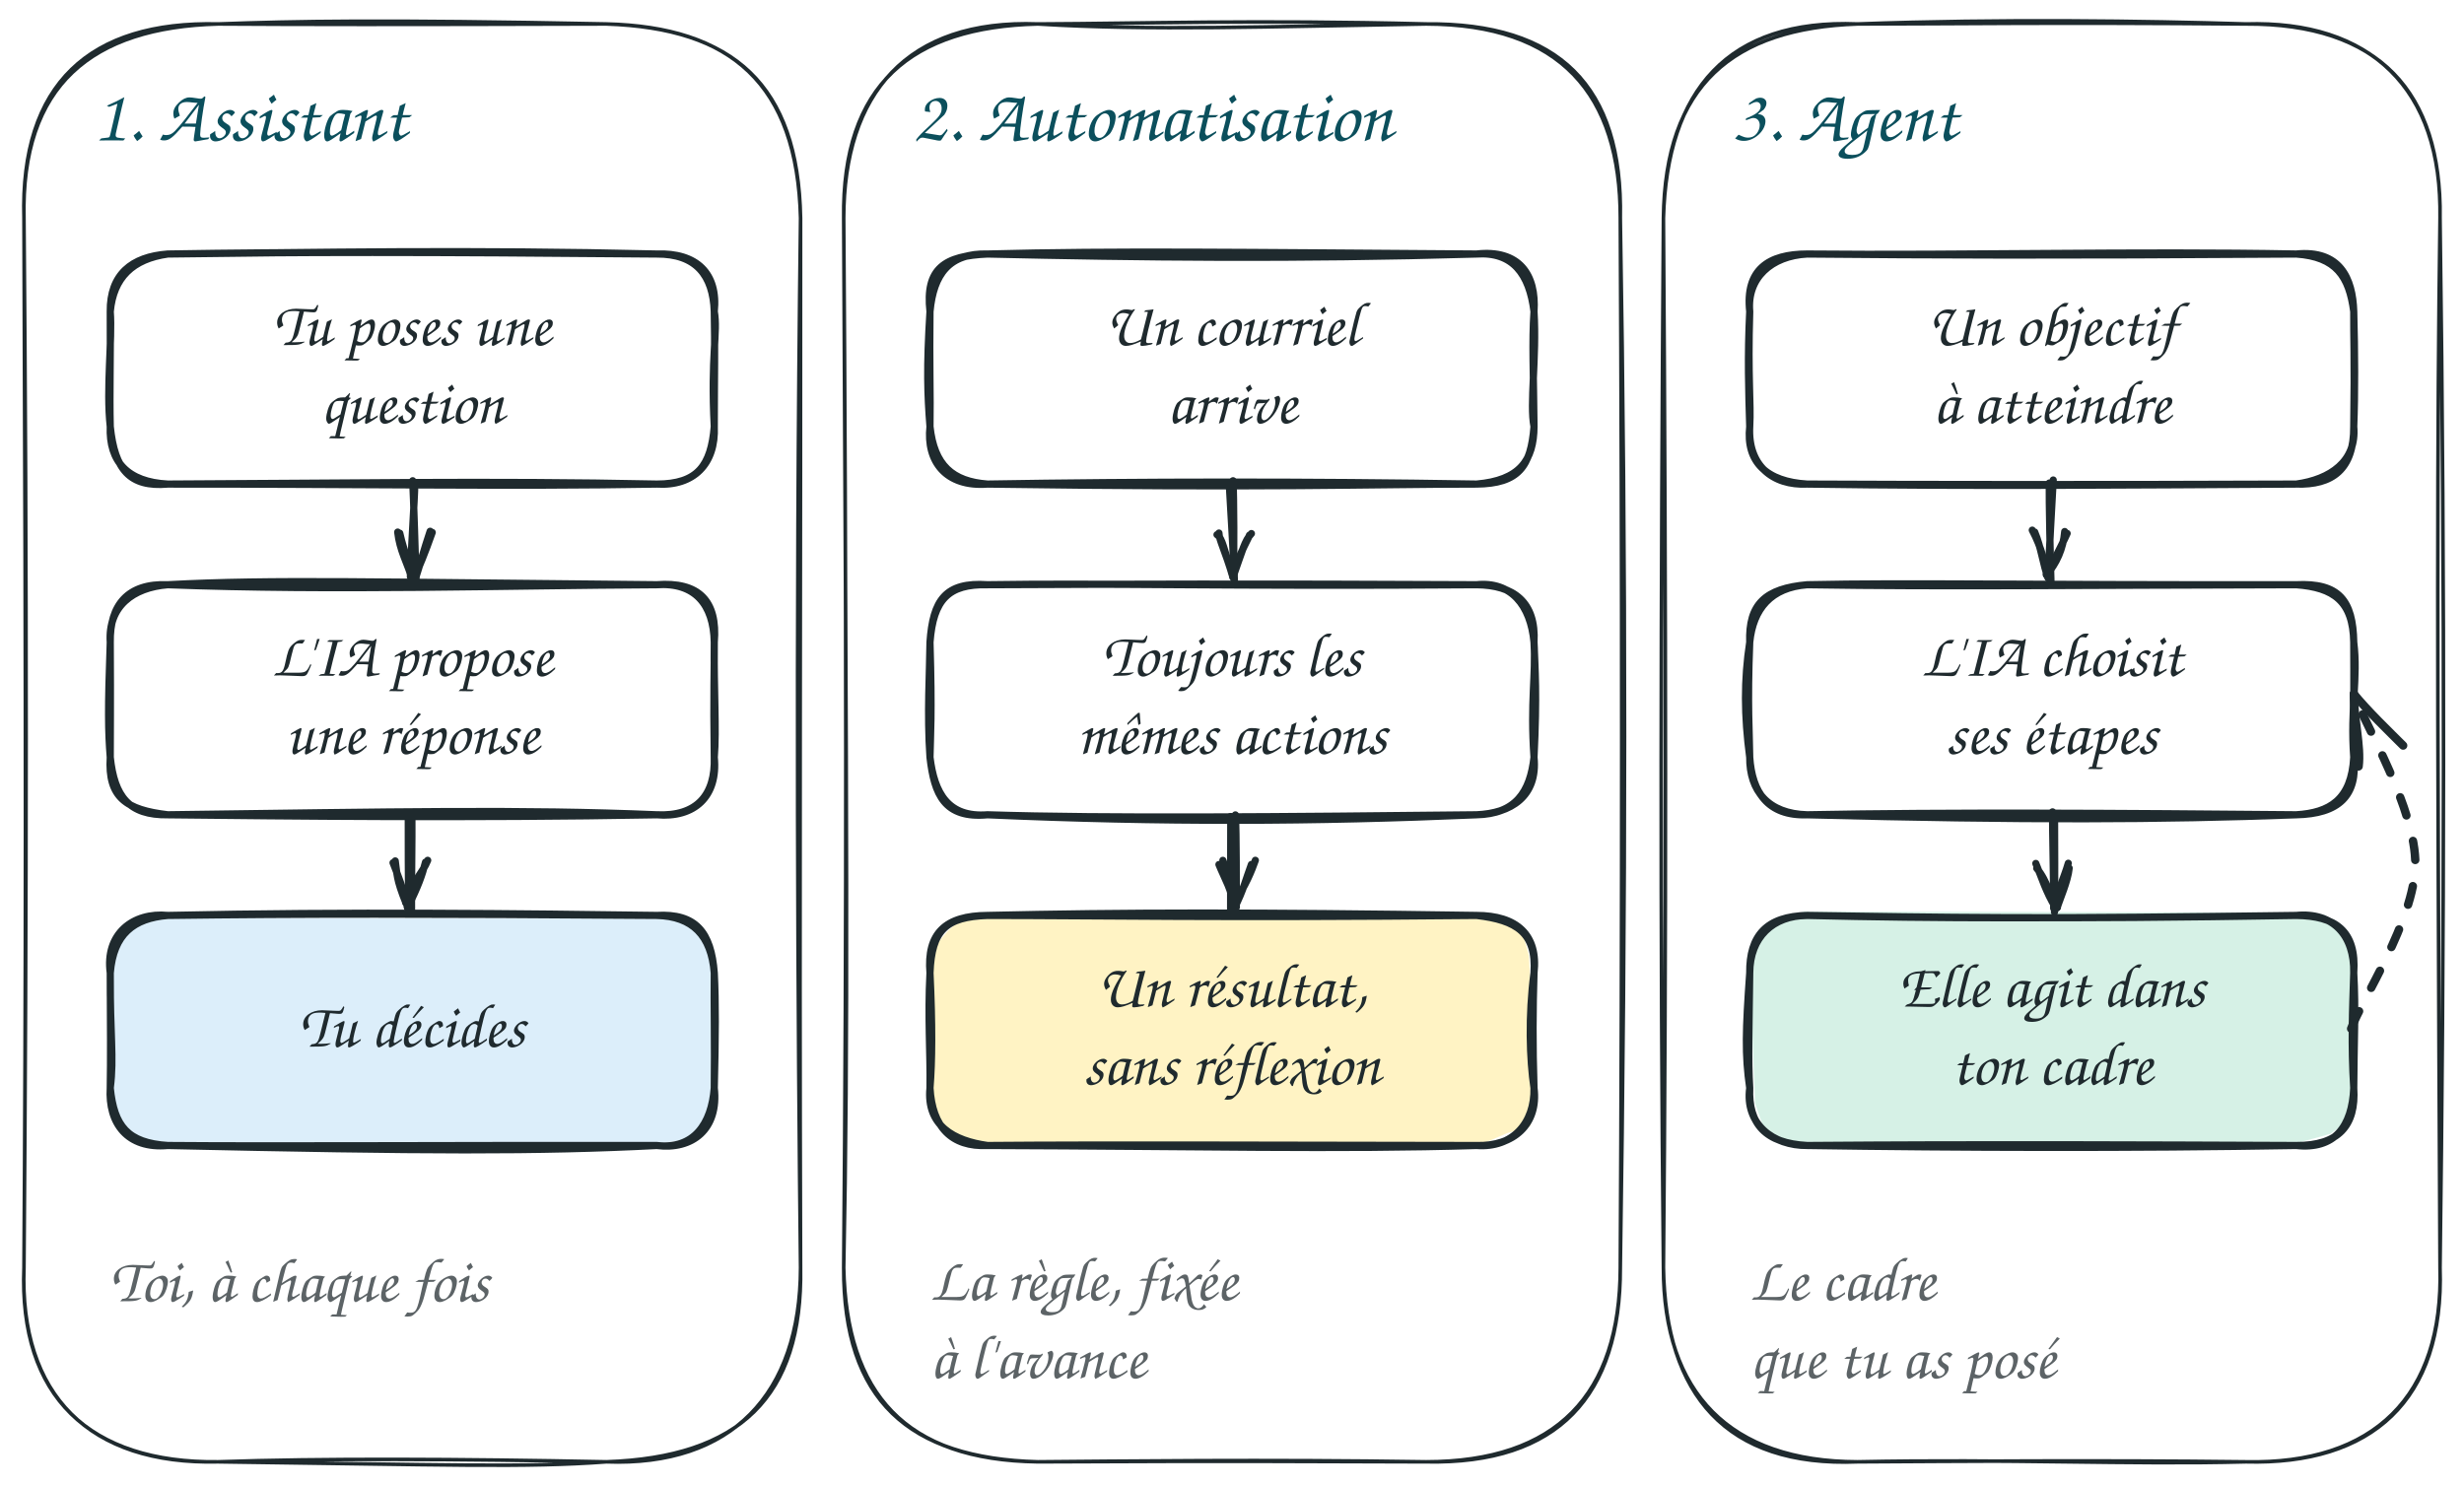
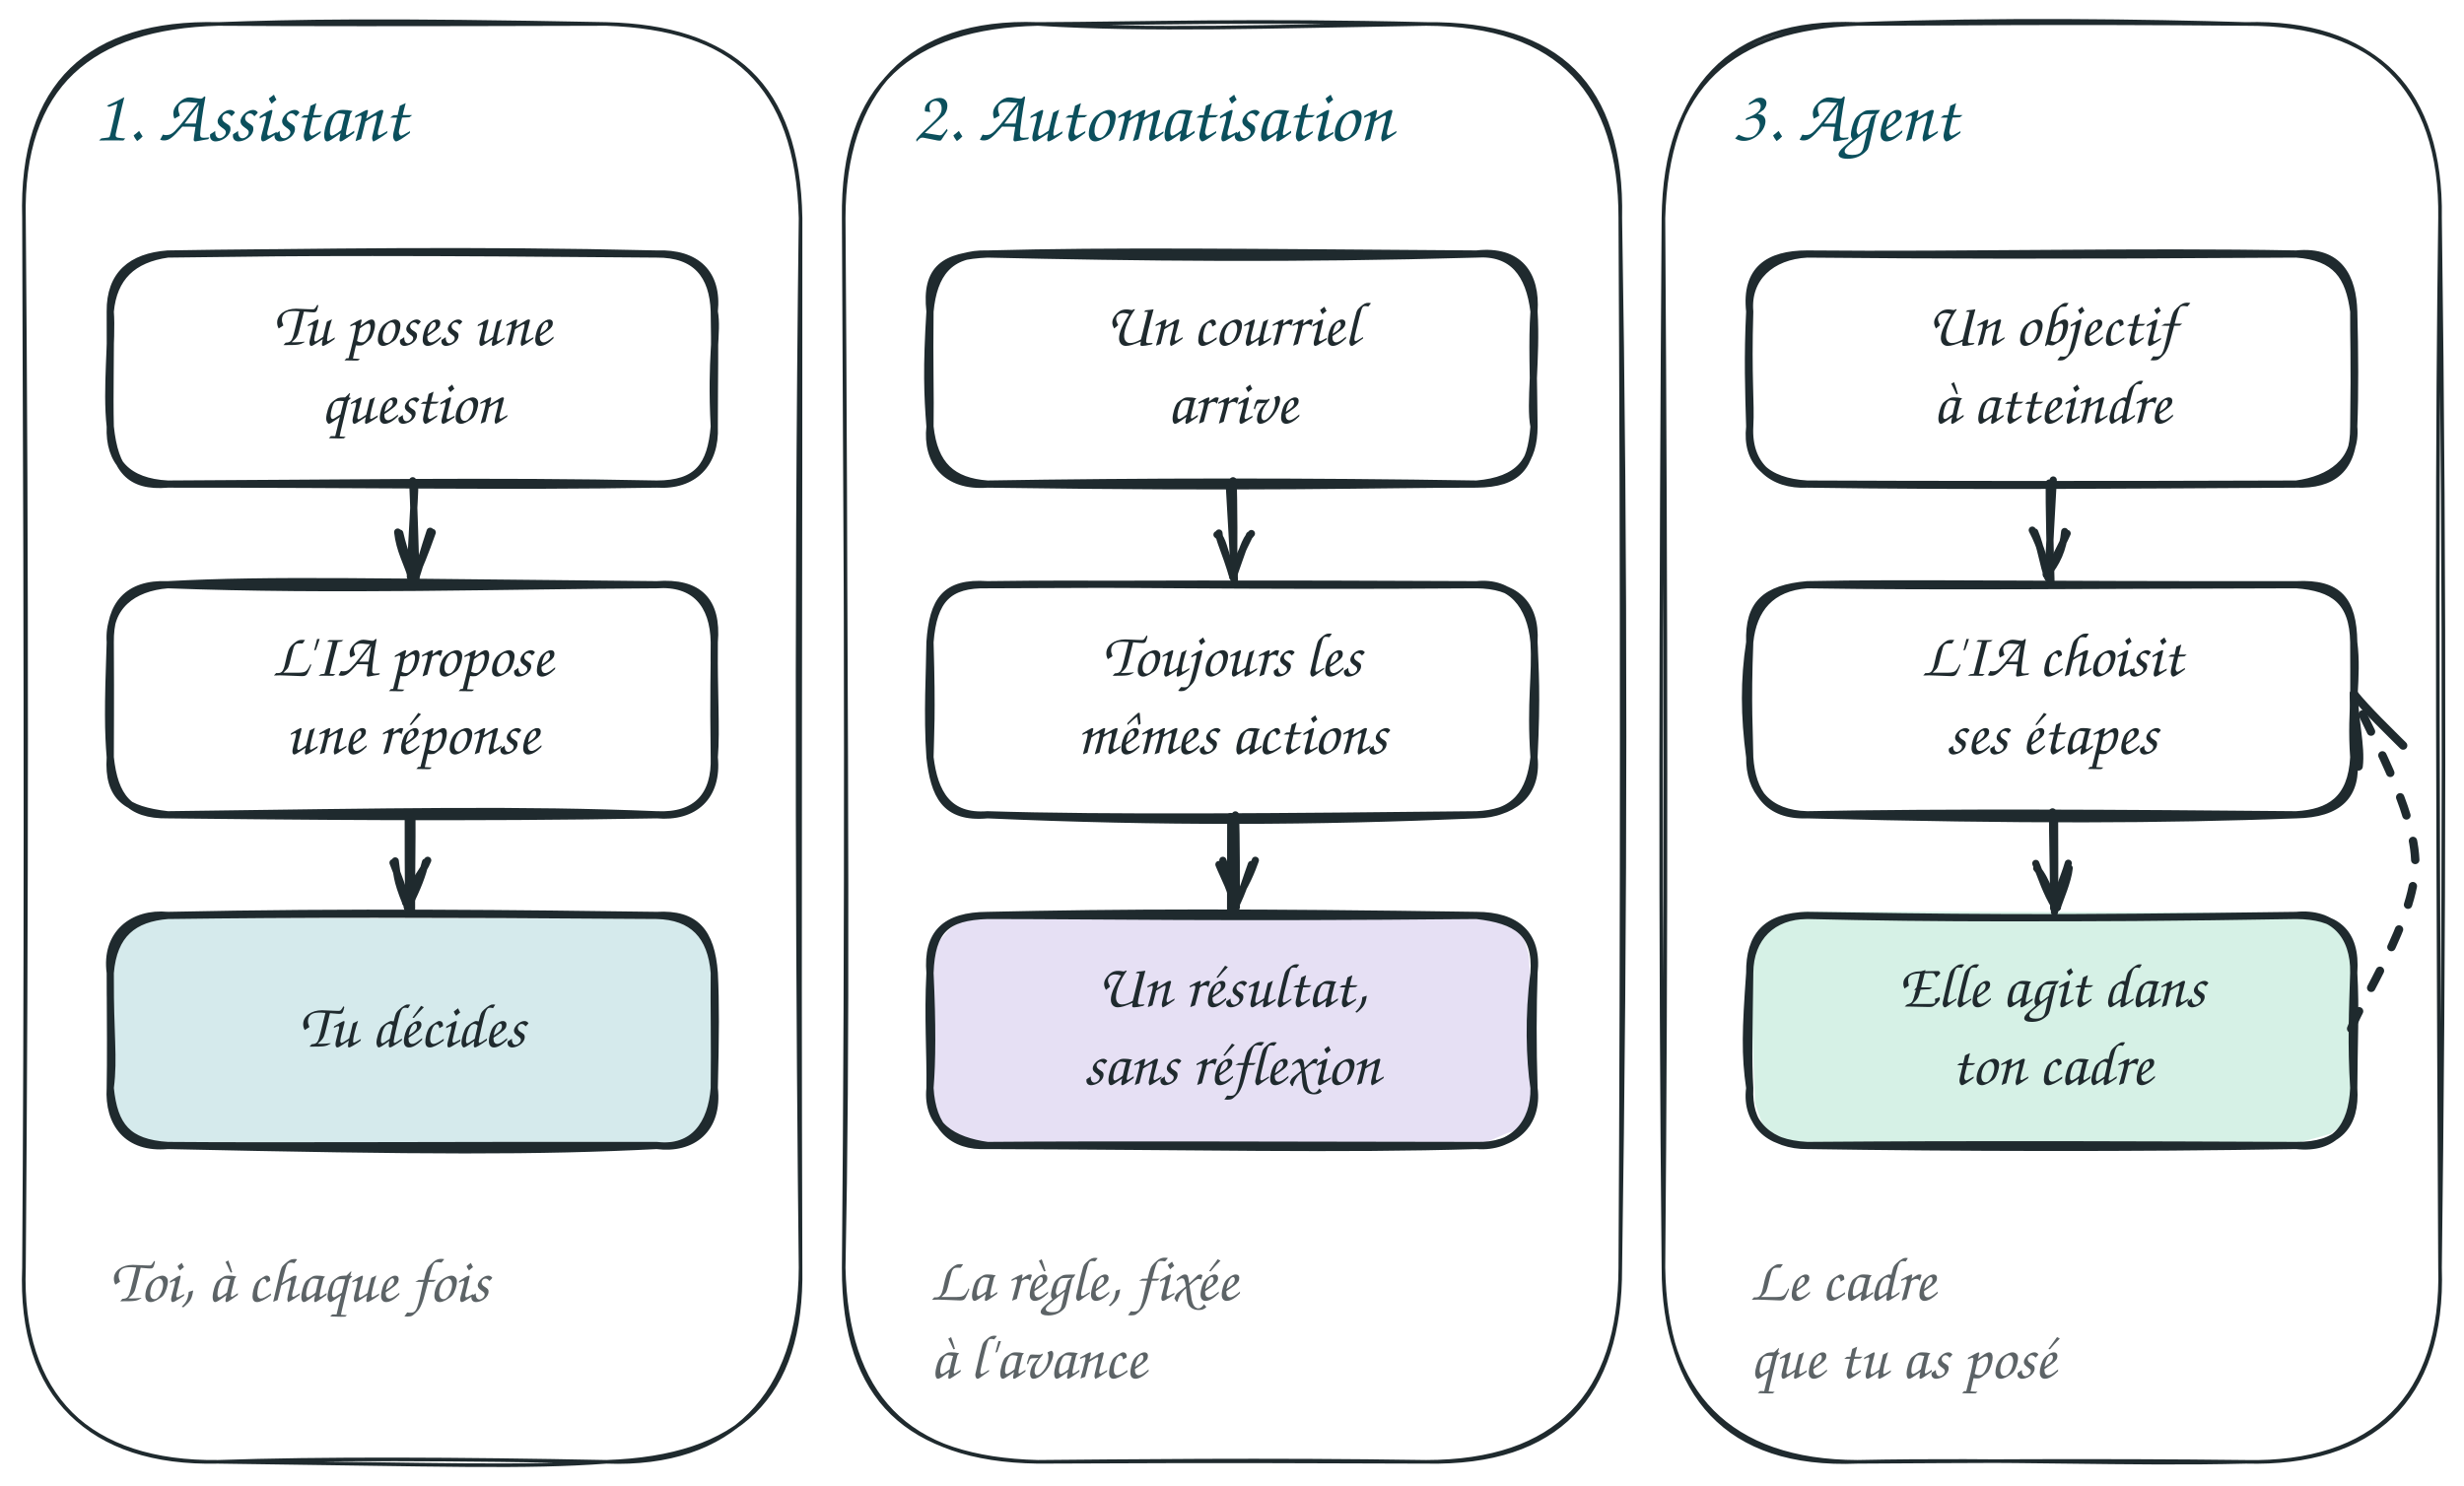
<svg xmlns="http://www.w3.org/2000/svg" version="1.1" viewBox="0 0 1028 620" width="1028" height="620">
  <defs>
    
  </defs>
  <g stroke-linecap="round" transform="translate(10 10) rotate(0 162 300)">
    <path d="M81 0 M81 0 C112.94 -1.16, 148.44 -1.89, 243 0 M81 0 C116.61 0.22, 153.68 0.26, 243 0 M243 0 C295.71 1.75, 323 25.01, 324 81 M243 0 C294.76 1.27, 322.62 24.84, 324 81 M324 81 C321.81 253.28, 322.94 425.97, 324 519 M324 81 C324.12 220.61, 323.45 359.62, 324 519 M324 519 C324.97 573.14, 298.41 598.11, 243 600 M324 519 C323.88 571.93, 295.17 601.96, 243 600 M243 600 C209.63 602.5, 175.37 601.19, 81 600 M243 600 C182.21 598.79, 123.44 598.51, 81 600 M81 600 C27.31 601.3, -1.9 572.19, 0 519 M81 600 C27.44 600.66, -2.17 572.87, 0 519 M0 519 C0.78 405.71, 0.87 290.55, 0 81 M0 519 C1.16 371.24, 1.24 224.2, 0 81 M0 81 C-1.28 25.45, 28.26 1.41, 81 0 M0 81 C-1.62 24.84, 27.53 -1.27, 81 0" stroke="#1F2A2E" stroke-width="1.5" fill="none" />
  </g>
  <g transform="translate(38.8 31.6) rotate(0 104.16 19.375)">
    <text x="0" y="27" font-family="SF Hand, cursive" font-size="31px" fill="#0B4F5C" text-anchor="start" style="white-space: pre;" direction="ltr">1. Assistant</text>
  </g>
  <g stroke-linecap="round" transform="translate(46 106) rotate(0 126 48)">
    <path d="M24 0 M24 0 C86.2 -0.68, 149.94 -1.85, 228 0 M24 0 C76.96 -0.89, 130.84 -0.86, 228 0 M228 0 C244.66 -0.64, 253.65 8.17, 252 24 M228 0 C244.36 -0.12, 251.52 8.86, 252 24 M252 24 C253.56 32.57, 250.46 42.66, 252 72 M252 24 C252.33 38.27, 252.02 50.49, 252 72 M252 72 C250.63 88.25, 245.12 96, 228 96 M252 72 C252.7 87.64, 243.3 96.97, 228 96 M228 96 C158.92 94.54, 92.46 95.74, 24 96 M228 96 C165.86 97.07, 105.7 95.95, 24 96 M24 96 C7.21 95.14, -0.57 86.6, 0 72 M24 96 C8.02 97.38, 1.9 90, 0 72 M0 72 C-1.77 56.08, 0.9 35.86, 0 24 M0 72 C-0.34 57.78, 0.17 44.08, 0 24 M0 24 C-0.14 8.54, 8.8 1.13, 24 0 M0 24 C1.35 9.78, 9.33 2.09, 24 0" stroke="#1F2A2E" stroke-width="3" fill="none" />
  </g>
  <g transform="translate(84.64 121.5) rotate(0 87.36 32.5)">
    <text x="87.36" y="22.5" font-family="SF Hand, cursive" font-size="26px" fill="#1F2A2E" text-anchor="middle" style="white-space: pre;" direction="ltr">Tu poses une</text>
    <text x="87.36" y="55" font-family="SF Hand, cursive" font-size="26px" fill="#1F2A2E" text-anchor="middle" style="white-space: pre;" direction="ltr">question</text>
  </g>
  <g stroke-linecap="round" transform="translate(46 244) rotate(0 126 48)">
    <path d="M24 0 M24 0 C93.61 2.64, 165.31 0.27, 228 0 M24 0 C67.5 -2.32, 111.41 -1.02, 228 0 M228 0 C245.45 -1.35, 253.47 6.64, 252 24 M228 0 C243.72 -1.1, 251.73 8.02, 252 24 M252 24 C251.75 42.97, 252.95 60.94, 252 72 M252 24 C252.1 34.66, 251.59 45.17, 252 72 M252 72 C253.62 88.39, 243.68 97.4, 228 96 M252 72 C252.52 87.61, 244.84 96.81, 228 96 M228 96 C171.43 93.66, 119.89 94.74, 24 96 M228 96 C150.09 97.42, 73.42 96.52, 24 96 M24 96 C7.74 96.25, 1.75 88.38, 0 72 M24 96 C6.7 93.95, -1.06 88.91, 0 72 M0 72 C-0.86 61.39, -1 51.58, 0 24 M0 72 C-0.02 62.43, 0.17 51.61, 0 24 M0 24 C-0.97 9.11, 9.39 1.15, 24 0 M0 24 C-0.21 8.43, 7.28 -0.69, 24 0" stroke="#1F2A2E" stroke-width="3" fill="none" />
  </g>
  <g transform="translate(84.64 259.5) rotate(0 87.36 32.5)">
    <text x="87.36" y="22.5" font-family="SF Hand, cursive" font-size="26px" fill="#1F2A2E" text-anchor="middle" style="white-space: pre;" direction="ltr">L'IA propose</text>
    <text x="87.36" y="55" font-family="SF Hand, cursive" font-size="26px" fill="#1F2A2E" text-anchor="middle" style="white-space: pre;" direction="ltr">une réponse</text>
  </g>
  <g stroke-linecap="round">
    <g transform="translate(172 202) rotate(0 0 19.8)">
      <path d="M1.07 -0.22 C1.01 6.1, -0.77 32.13, -0.78 38.69 M0.18 -1.39 C0.53 5, 1.42 32.82, 1.52 39.75" stroke="#1F2A2E" stroke-width="3" fill="none" />
    </g>
    <g transform="translate(172 202) rotate(0 0 19.8)">
      <path d="M-6.08 20.03 C-5.17 27.83, -2.48 31.78, 0.68 41.51 M-5.21 20.5 C-3.27 29.13, -0.49 34.43, 0.58 39.71" stroke="#1F2A2E" stroke-width="3" fill="none" />
    </g>
    <g transform="translate(172 202) rotate(0 0 19.8)">
      <path d="M7.46 19.69 C4.76 27.71, 3.84 31.74, 0.68 41.51 M8.33 20.17 C5.2 29.05, 2.91 34.47, 0.58 39.71" stroke="#1F2A2E" stroke-width="3" fill="none" />
    </g>
  </g>
  <g stroke-linecap="round" transform="translate(46 382) rotate(0 126 48)">
-     <path d="M24.28 1.01 L226.03 1.36 L238.69 1.3 L245.28 4.09 L251.54 16.51 L251.2 71.72 L249.6 80.54 L247.46 88 L241.83 93.34 L227.04 95.37 L23.49 94.58 L13.99 93.69 L7.04 89.22 L0.05 77.15 L-0.87 19.79 L6.9 6.25 L14.83 0.62 L24.27 -1.57" stroke="none" stroke-width="0" fill="#DCEEFA" />
+     <path d="M24.28 1.01 L226.03 1.36 L238.69 1.3 L245.28 4.09 L251.54 16.51 L251.2 71.72 L249.6 80.54 L247.46 88 L241.83 93.34 L227.04 95.37 L23.49 94.58 L13.99 93.69 L7.04 89.22 L0.05 77.15 L-0.87 19.79 L6.9 6.25 L14.83 0.62 L24.27 -1.57" stroke="none" stroke-width="0" fill="#D5EAEC" />
    <path d="M24 0 M24 0 C78.25 -0.7, 132.78 -0.7, 228 0 M24 0 C99.03 -1.64, 173.48 -0.75, 228 0 M228 0 C242.92 0.34, 250.78 8.39, 252 24 M228 0 C244.18 -0.92, 250.71 6.84, 252 24 M252 24 C251.84 37.12, 252.24 54.04, 252 72 M252 24 C252.61 36.15, 252.53 50.12, 252 72 M252 72 C253.95 89.31, 242.77 97.9, 228 96 M252 72 C250.87 86.96, 243.48 97.78, 228 96 M228 96 C179.01 98.5, 131.19 98.36, 24 96 M228 96 C150.19 95.86, 70.09 96.39, 24 96 M24 96 C7.21 94.91, 1.61 87.92, 0 72 M24 96 C7.1 97.54, -0.88 86.74, 0 72 M0 72 C1.64 59.05, -0.15 50.07, 0 24 M0 72 C0.21 59.74, 0.12 46.91, 0 24 M0 24 C1.35 7.74, 9.76 1.19, 24 0 M0 24 C-2.2 7.68, 9.49 -1.42, 24 0" stroke="#1F2A2E" stroke-width="3" fill="none" />
  </g>
  <g transform="translate(99.2 413.75) rotate(0 72.8 16.25)">
    <text x="72.8" y="23" font-family="SF Hand, cursive" font-size="26px" fill="#1F2A2E" text-anchor="middle" style="white-space: pre;" direction="ltr">Tu décides</text>
  </g>
  <g stroke-linecap="round">
    <g transform="translate(172 340) rotate(0 0 19.8)">
      <path d="M-0.14 0.86 C-0.03 7.7, -0.42 33.77, -0.3 40.09 M-1.67 0.27 C-1.67 6.83, -1.7 31.65, -1.41 38.23" stroke="#1F2A2E" stroke-width="3" fill="none" />
    </g>
    <g transform="translate(172 340) rotate(0 0 19.8)">
      <path d="M-7.1 19.25 C-6.27 24.78, -6.75 26.66, -2.66 36.77 M-8.02 20.01 C-5.96 25.46, -3.99 29.77, -1.98 38.78" stroke="#1F2A2E" stroke-width="3" fill="none" />
    </g>
    <g transform="translate(172 340) rotate(0 0 19.8)">
      <path d="M6.44 19 C4.24 24.57, 0.73 26.51, -2.66 36.77 M5.52 19.76 C4.1 25.28, 2.58 29.65, -1.98 38.78" stroke="#1F2A2E" stroke-width="3" fill="none" />
    </g>
  </g>
  <g transform="translate(46 520) rotate(0 131.04 16.25)">
    <text x="0" y="23" font-family="SF Hand, cursive" font-size="26px" fill="#5C6366" text-anchor="start" style="white-space: pre;" direction="ltr">Toi, à chaque fois</text>
  </g>
  <g stroke-linecap="round" transform="translate(352 10) rotate(0 162 300)">
    <path d="M81 0 M81 0 C127.8 2.88, 177.54 1.09, 243 0 M81 0 C125.8 -0.17, 171.01 -1.8, 243 0 M243 0 C298.22 -0.48, 325.15 25.66, 324 81 M243 0 C298.99 0.14, 324.05 29.22, 324 81 M324 81 C324.77 227.27, 324.8 374.93, 324 519 M324 81 C326.42 224.71, 326.3 368.17, 324 519 M324 519 C323.88 572.01, 297.49 599.95, 243 600 M324 519 C324.13 572.53, 298.08 601.11, 243 600 M243 600 C177.04 598.96, 113.38 599.74, 81 600 M243 600 C202.52 599.9, 161.5 599.59, 81 600 M81 600 C27.26 598.6, -0.21 574.48, 0 519 M81 600 C25.62 599.27, 1.17 571.67, 0 519 M0 519 C1.88 425.41, 1.25 332.95, 0 81 M0 519 C1.28 376.35, 1.05 233.2, 0 81 M0 81 C-0.75 25.24, 28.21 1.26, 81 0 M0 81 C0.08 28.93, 26.41 -2.03, 81 0" stroke="#1F2A2E" stroke-width="1.5" fill="none" />
  </g>
  <g transform="translate(380.8 31.6) rotate(0 147.56 19.375)">
    <text x="0" y="27" font-family="SF Hand, cursive" font-size="31px" fill="#0B4F5C" text-anchor="start" style="white-space: pre;" direction="ltr">2. Automatisation</text>
  </g>
  <g stroke-linecap="round" transform="translate(388 106) rotate(0 126 48)">
    <path d="M24 0 M24 0 C87.01 1.43, 151.83 2.2, 228 0 M24 0 C77.11 -1.4, 129.64 -0.66, 228 0 M228 0 C245.79 -2, 253.05 8.55, 252 24 M228 0 C243.08 -1.04, 250.07 8.25, 252 24 M252 24 C253.16 43.09, 250.11 62.82, 252 72 M252 24 C251.13 36.65, 251.82 49.47, 252 72 M252 72 C251.93 86.16, 245.93 94.47, 228 96 M252 72 C250.67 88.59, 245.71 95.83, 228 96 M228 96 C184.76 96.01, 141.65 97.67, 24 96 M228 96 C157.6 94.85, 87.31 94.94, 24 96 M24 96 C9.35 94.9, 1.75 88.17, 0 72 M24 96 C6.57 97.34, -1.58 86.52, 0 72 M0 72 C-1.04 58.89, -1.47 47.48, 0 24 M0 72 C0.23 59.11, -0.28 45.36, 0 24 M0 24 C1.48 8.26, 8.1 -0.46, 24 0 M0 24 C-2.02 5.93, 6.03 0.76, 24 0" stroke="#1F2A2E" stroke-width="3" fill="none" />
  </g>
  <g transform="translate(433.92 121.5) rotate(0 80.08 32.5)">
    <text x="80.08" y="22.5" font-family="SF Hand, cursive" font-size="26px" fill="#1F2A2E" text-anchor="middle" style="white-space: pre;" direction="ltr">Un courriel</text>
    <text x="80.08" y="55" font-family="SF Hand, cursive" font-size="26px" fill="#1F2A2E" text-anchor="middle" style="white-space: pre;" direction="ltr">arrive</text>
  </g>
  <g stroke-linecap="round" transform="translate(388 244) rotate(0 126 48)">
    <path d="M24 0 M24 0 C73.13 -0.78, 123.64 0.77, 228 0 M24 0 C80.4 -0.24, 136.18 -0.46, 228 0 M228 0 C243.43 0.13, 252.94 7.15, 252 24 M228 0 C242.32 -1.49, 250.59 8.45, 252 24 M252 24 C252.87 37.41, 250.39 48.9, 252 72 M252 24 C252.43 35.41, 253.28 45.42, 252 72 M252 72 C253.65 88.42, 242.24 95.42, 228 96 M252 72 C250.38 86.43, 244.4 95.67, 228 96 M228 96 C160.51 98.92, 96.7 99.21, 24 96 M228 96 C150.11 96.83, 73.25 97.59, 24 96 M24 96 C7.45 97.28, 1.83 86.87, 0 72 M24 96 C5.99 97.68, 1.78 87.6, 0 72 M0 72 C0.16 62.99, 0.91 54.58, 0 24 M0 72 C-1.26 54.18, -0.09 35.49, 0 24 M0 24 C1.21 6.38, 6.4 -1.21, 24 0 M0 24 C1.39 6.13, 7.68 -0.38, 24 0" stroke="#1F2A2E" stroke-width="3" fill="none" />
  </g>
  <g transform="translate(419.36 259.5) rotate(0 94.64 32.5)">
    <text x="94.64" y="22.5" font-family="SF Hand, cursive" font-size="26px" fill="#1F2A2E" text-anchor="middle" style="white-space: pre;" direction="ltr">Toujours les</text>
    <text x="94.64" y="55" font-family="SF Hand, cursive" font-size="26px" fill="#1F2A2E" text-anchor="middle" style="white-space: pre;" direction="ltr">mêmes actions</text>
  </g>
  <g stroke-linecap="round">
    <g transform="translate(514 202) rotate(0 0 19.8)">
      <path d="M-1.16 -0.23 C-0.81 6.55, 0.88 33.45, 1 40.05 M0.43 -1.39 C0.8 5.07, 0.88 31.17, 0.58 38.17" stroke="#1F2A2E" stroke-width="3" fill="none" />
    </g>
    <g transform="translate(514 202) rotate(0 0 19.8)">
      <path d="M-6.26 21.11 C-3.88 22.77, -3.62 26.87, 0.12 37.29 M-5.44 20.43 C-5.32 23.55, -3.04 27.23, 0.4 38.87" stroke="#1F2A2E" stroke-width="3" fill="none" />
    </g>
    <g transform="translate(514 202) rotate(0 0 19.8)">
      <path d="M7.28 21.33 C6.83 22.81, 4.27 26.86, 0.12 37.29 M8.1 20.65 C5.23 23.71, 4.53 27.34, 0.4 38.87" stroke="#1F2A2E" stroke-width="3" fill="none" />
    </g>
  </g>
  <g stroke-linecap="round" transform="translate(388 382) rotate(0 126 48)">
-     <path d="M24.79 -0.31 L226.72 0.62 L238.49 0.33 L246.63 5.15 L249.85 16.66 L252.99 71.87 L251.21 83.95 L250.41 88.07 L240.8 90.84 L226.48 97.01 L22.85 96.98 L13.56 92.71 L6.45 90.66 L1.37 76.82 L-1.41 17 L7.26 6.63 L14.36 0.3 L22.34 1.64" stroke="none" stroke-width="0" fill="#FFF3C4" />
+     <path d="M24.79 -0.31 L226.72 0.62 L238.49 0.33 L246.63 5.15 L249.85 16.66 L252.99 71.87 L251.21 83.95 L250.41 88.07 L240.8 90.84 L226.48 97.01 L22.85 96.98 L13.56 92.71 L6.45 90.66 L1.37 76.82 L-1.41 17 L7.26 6.63 L14.36 0.3 L22.34 1.64" stroke="none" stroke-width="0" fill="#E6E0F4" />
    <path d="M24 0 M24 0 C71.02 0.02, 119.87 1.03, 228 0 M24 0 C80.17 -1.27, 136.3 -1.37, 228 0 M228 0 C244.8 0.02, 253.8 8.08, 252 24 M228 0 C244.67 1.94, 253.17 7.21, 252 24 M252 24 C249.63 41.73, 250.2 60.27, 252 72 M252 24 C251.53 38.75, 251.43 54.02, 252 72 M252 72 C252.35 86.6, 243.09 97.14, 228 96 M252 72 C253.94 87.15, 243.47 96.45, 228 96 M228 96 C150.2 95.92, 73.2 95.58, 24 96 M228 96 C170.19 97.74, 112.32 96.27, 24 96 M24 96 C9.92 94.05, -1.54 87.7, 0 72 M24 96 C8.9 96.72, 0.94 88.25, 0 72 M0 72 C0.89 61.08, 1.03 45.84, 0 24 M0 72 C0.23 57.53, -0.98 42.48, 0 24 M0 24 C-1.36 7.46, 6.34 0.08, 24 0 M0 24 C0.67 6.06, 6.65 0.61, 24 0" stroke="#1F2A2E" stroke-width="3" fill="none" />
  </g>
  <g transform="translate(412.08 397.5) rotate(0 101.92 32.5)">
    <text x="101.92" y="22.5" font-family="SF Hand, cursive" font-size="26px" fill="#1F2A2E" text-anchor="middle" style="white-space: pre;" direction="ltr">Un résultat,</text>
    <text x="101.92" y="55" font-family="SF Hand, cursive" font-size="26px" fill="#1F2A2E" text-anchor="middle" style="white-space: pre;" direction="ltr">sans réflexion</text>
  </g>
  <g stroke-linecap="round">
    <g transform="translate(514 340) rotate(0 0 19.8)">
      <path d="M-0.52 0.72 C-0.51 7.27, -0.54 33.81, -0.59 40.32 M1.41 0.05 C1.87 6.78, 1.77 31.72, 1.81 38.58" stroke="#1F2A2E" stroke-width="3" fill="none" />
    </g>
    <g transform="translate(514 340) rotate(0 0 19.8)">
      <path d="M-3.81 19.01 C-1.97 23.27, -1.17 29.82, 0.51 37.12 M-5.45 20.75 C-3.17 26.49, 0.12 31.58, 0.94 38.98" stroke="#1F2A2E" stroke-width="3" fill="none" />
    </g>
    <g transform="translate(514 340) rotate(0 0 19.8)">
      <path d="M9.74 18.99 C8.25 23.19, 5.72 29.74, 0.51 37.12 M8.09 20.72 C5.95 26.39, 4.82 31.48, 0.94 38.98" stroke="#1F2A2E" stroke-width="3" fill="none" />
    </g>
  </g>
  <g transform="translate(388 520) rotate(0 109.2 32.5)">
    <text x="0" y="22.5" font-family="SF Hand, cursive" font-size="26px" fill="#5C6366" text-anchor="start" style="white-space: pre;" direction="ltr">La règle, fixée</text>
    <text x="0" y="55" font-family="SF Hand, cursive" font-size="26px" fill="#5C6366" text-anchor="start" style="white-space: pre;" direction="ltr">à l'avance</text>
  </g>
  <g stroke-linecap="round" transform="translate(694 10) rotate(0 162 300)">
    <path d="M81 0 M81 0 C140.7 -2.18, 201.2 -1.28, 243 0 M81 0 C120.02 -0.02, 160.32 -0.69, 243 0 M243 0 C298.52 -0.26, 324.72 28.23, 324 81 M243 0 C294.75 -1.58, 324.97 26.58, 324 81 M324 81 C326.14 235.31, 325.71 388.63, 324 519 M324 81 C322.81 169.63, 322.67 259.15, 324 519 M324 519 C325.86 574.66, 295.27 601.39, 243 600 M324 519 C325.49 572.66, 296.42 601.15, 243 600 M243 600 C194.3 601.26, 143.26 598.72, 81 600 M243 600 C182.06 599.27, 121.35 599.79, 81 600 M81 600 C27.61 599.9, -0.04 571.35, 0 519 M81 600 C26.05 602.27, 0.83 571.97, 0 519 M0 519 C1.18 384.96, 1.1 249.64, 0 81 M0 519 C-1.4 379.56, -1.1 240.08, 0 81 M0 81 C0.66 25.49, 28.94 1.79, 81 0 M0 81 C1.49 27.55, 26.86 -2.17, 81 0" stroke="#1F2A2E" stroke-width="1.5" fill="none" />
  </g>
  <g transform="translate(722.8 31.6) rotate(0 69.44 19.375)">
    <text x="0" y="27" font-family="SF Hand, cursive" font-size="31px" fill="#0B4F5C" text-anchor="start" style="white-space: pre;" direction="ltr">3. Agent</text>
  </g>
  <g stroke-linecap="round" transform="translate(730 106) rotate(0 126 48)">
    <path d="M24 0 M24 0 C90.02 0.63, 161.16 -1.25, 228 0 M24 0 C75.09 0.46, 126.39 0.69, 228 0 M228 0 C244.67 1.15, 250.08 9.35, 252 24 M228 0 C246.09 -1.8, 251.57 9.89, 252 24 M252 24 C251.91 34.62, 252.43 42.69, 252 72 M252 24 C252.45 40.4, 252.53 58.78, 252 72 M252 72 C252.11 89.99, 242.97 96.5, 228 96 M252 72 C253.31 86.5, 242.13 94.09, 228 96 M228 96 C161.02 96.37, 92.32 97.02, 24 96 M228 96 C148.57 96.3, 69.46 96.22, 24 96 M24 96 C7.03 95.02, -1.65 86.79, 0 72 M24 96 C9.4 96.73, -0.88 88.03, 0 72 M0 72 C-0.44 57.59, -0.94 42.81, 0 24 M0 72 C0.56 61.91, -0.86 51.56, 0 24 M0 24 C-1.25 9.99, 9.05 0.75, 24 0 M0 24 C-1.91 6.43, 7.84 0.01, 24 0" stroke="#1F2A2E" stroke-width="3" fill="none" />
  </g>
  <g transform="translate(775.92 121.5) rotate(0 80.08 32.5)">
    <text x="80.08" y="22.5" font-family="SF Hand, cursive" font-size="26px" fill="#1F2A2E" text-anchor="middle" style="white-space: pre;" direction="ltr">Un objectif</text>
    <text x="80.08" y="55" font-family="SF Hand, cursive" font-size="26px" fill="#1F2A2E" text-anchor="middle" style="white-space: pre;" direction="ltr">à atteindre</text>
  </g>
  <g stroke-linecap="round" transform="translate(730 244) rotate(0 126 48)">
    <path d="M24 0 M24 0 C66.83 -0.9, 111.83 0.14, 228 0 M24 0 C81.6 0.9, 139.48 0.16, 228 0 M228 0 C245.81 -0.86, 251.7 6.47, 252 24 M228 0 C243.51 1.16, 251.73 6.77, 252 24 M252 24 C253.86 38.71, 250.52 51.37, 252 72 M252 24 C252.11 39.19, 251.98 53.09, 252 72 M252 72 C253.76 88.02, 245.75 95.65, 228 96 M252 72 C251.08 89.68, 241.93 95.16, 228 96 M228 96 C171.93 98.08, 114.8 98.35, 24 96 M228 96 C155.82 95.33, 82.15 94.88, 24 96 M24 96 C7.39 96.63, 0.98 86.41, 0 72 M24 96 C7.63 95.59, -0.12 85.98, 0 72 M0 72 C-2.32 54.7, -2.4 39.6, 0 24 M0 72 C-0.08 62.1, -1.05 50.33, 0 24 M0 24 C1.42 10, 8.92 1.13, 24 0 M0 24 C-0.53 8.12, 6.36 1.56, 24 0" stroke="#1F2A2E" stroke-width="3" fill="none" />
  </g>
  <g transform="translate(768.64 259.5) rotate(0 87.36 32.5)">
    <text x="87.36" y="22.5" font-family="SF Hand, cursive" font-size="26px" fill="#1F2A2E" text-anchor="middle" style="white-space: pre;" direction="ltr">L'IA choisit</text>
    <text x="87.36" y="55" font-family="SF Hand, cursive" font-size="26px" fill="#1F2A2E" text-anchor="middle" style="white-space: pre;" direction="ltr">ses étapes</text>
  </g>
  <g stroke-linecap="round">
    <g transform="translate(856 202) rotate(0 0 19.8)">
      <path d="M-1.04 -0.43 C-1.16 6.32, -0.56 33.6, -0.32 40.36 M0.62 -1.7 C0.28 4.73, -1.3 32.01, -1.44 38.64" stroke="#1F2A2E" stroke-width="3" fill="none" />
    </g>
    <g transform="translate(856 202) rotate(0 0 19.8)">
      <path d="M-8.12 19.22 C-4.2 26.68, -2.64 33.28, -2.22 37.86 M-7.1 20.01 C-4.39 26.35, -3.59 33.92, -1.5 39.14" stroke="#1F2A2E" stroke-width="3" fill="none" />
    </g>
    <g transform="translate(856 202) rotate(0 0 19.8)">
      <path d="M5.41 19.8 C4.83 26.95, 1.9 33.36, -2.22 37.86 M6.43 20.59 C3.76 26.65, -0.82 34, -1.5 39.14" stroke="#1F2A2E" stroke-width="3" fill="none" />
    </g>
  </g>
  <g stroke-linecap="round" transform="translate(730 382) rotate(0 126 48)">
    <path d="M24.29 -1.63 L226.37 -1.2 L239.94 -0.14 L245.28 6.14 L251.59 17.54 L252.88 72.34 L252.35 80.86 L248.77 86.34 L242.2 91.17 L229.54 94.64 L22.08 97.35 L12.47 94.01 L6.77 91.43 L2.22 78.39 L-0.12 18.87 L7.01 4.86 L14.15 2.77 L22.8 -1.72" stroke="none" stroke-width="0" fill="#D6F1E6" />
    <path d="M24 0 M24 0 C76.47 0.77, 126.17 1.72, 228 0 M24 0 C77.86 1.29, 129.94 1.34, 228 0 M228 0 C244.2 0.17, 253.26 6.28, 252 24 M228 0 C243.36 -1.48, 252.33 8.32, 252 24 M252 24 C251.5 39.61, 250.86 53.72, 252 72 M252 24 C252.87 38.53, 252.09 53.63, 252 72 M252 72 C253.07 87.79, 245.53 96.1, 228 96 M252 72 C251.33 88.2, 243.93 97.76, 228 96 M228 96 C158.64 97.17, 87.81 96.95, 24 96 M228 96 C163.4 95.75, 98.89 95.42, 24 96 M24 96 C6.47 95.07, -0.64 87, 0 72 M24 96 C9.67 96.15, -2.05 86.99, 0 72 M0 72 C-2.04 58.11, -1.69 47.75, 0 24 M0 72 C-0.72 60.18, -0.29 47.74, 0 24 M0 24 C0.05 9.12, 9.64 0.02, 24 0 M0 24 C-0.15 8.39, 6.92 0.39, 24 0" stroke="#1F2A2E" stroke-width="3" fill="none" />
  </g>
  <g transform="translate(754.08 397.5) rotate(0 101.92 32.5)">
    <text x="101.92" y="22.5" font-family="SF Hand, cursive" font-size="26px" fill="#1F2A2E" text-anchor="middle" style="white-space: pre;" direction="ltr">Elle agit dans</text>
    <text x="101.92" y="55" font-family="SF Hand, cursive" font-size="26px" fill="#1F2A2E" text-anchor="middle" style="white-space: pre;" direction="ltr">ton cadre</text>
  </g>
  <g stroke-linecap="round">
    <g transform="translate(856 340) rotate(0 0 19.8)">
      <path d="M1.18 -0.11 C1.23 6.53, 1.31 33.92, 1.15 40.6 M0.34 -1.22 C0.25 5.04, 0.93 32.5, 0.8 39.01" stroke="#1F2A2E" stroke-width="3" fill="none" />
    </g>
    <g transform="translate(856 340) rotate(0 0 19.8)">
      <path d="M-6.26 22.33 C-1.73 27.66, -0.21 35.42, 2.29 38.74 M-6.64 20.3 C-3.98 26.69, -2.46 32.04, 1.47 38.51" stroke="#1F2A2E" stroke-width="3" fill="none" />
    </g>
    <g transform="translate(856 340) rotate(0 0 19.8)">
      <path d="M7.28 22.25 C6.75 27.75, 3.21 35.54, 2.29 38.74 M6.91 20.22 C5.08 26.64, 2.12 32.01, 1.47 38.51" stroke="#1F2A2E" stroke-width="3" fill="none" />
    </g>
  </g>
  <g stroke-linecap="round">
    <g transform="translate(982 430) rotate(0 13.2 -69)">
      <path d="M-1.09 -0.74 C3.1 -12.29, 25.4 -46.09, 25.69 -69.12 C25.97 -92.14, 4.98 -127.35, 0.61 -138.88" stroke="#1F2A2E" stroke-width="3.5" fill="none" stroke-dasharray="8 11" />
    </g>
    <g transform="translate(982 430) rotate(0 13.2 -69)">
      <path d="M20.61 -118.89 C15.28 -124.22, 5.64 -133.5, 0.05 -140.4" stroke="#1F2A2E" stroke-width="3.5" fill="none" />
    </g>
    <g transform="translate(982 430) rotate(0 13.2 -69)">
      <path d="M2.03 -110.19 C3.12 -118.36, -0.08 -130.66, 0.05 -140.4" stroke="#1F2A2E" stroke-width="3.5" fill="none" />
    </g>
  </g>
  <g transform="translate(730 520) rotate(0 101.92 32.5)">
    <text x="0" y="22.5" font-family="SF Hand, cursive" font-size="26px" fill="#5C6366" text-anchor="start" style="white-space: pre;" direction="ltr">Le cadre</text>
    <text x="0" y="55" font-family="SF Hand, cursive" font-size="26px" fill="#5C6366" text-anchor="start" style="white-space: pre;" direction="ltr">que tu as posé</text>
  </g>
</svg>
